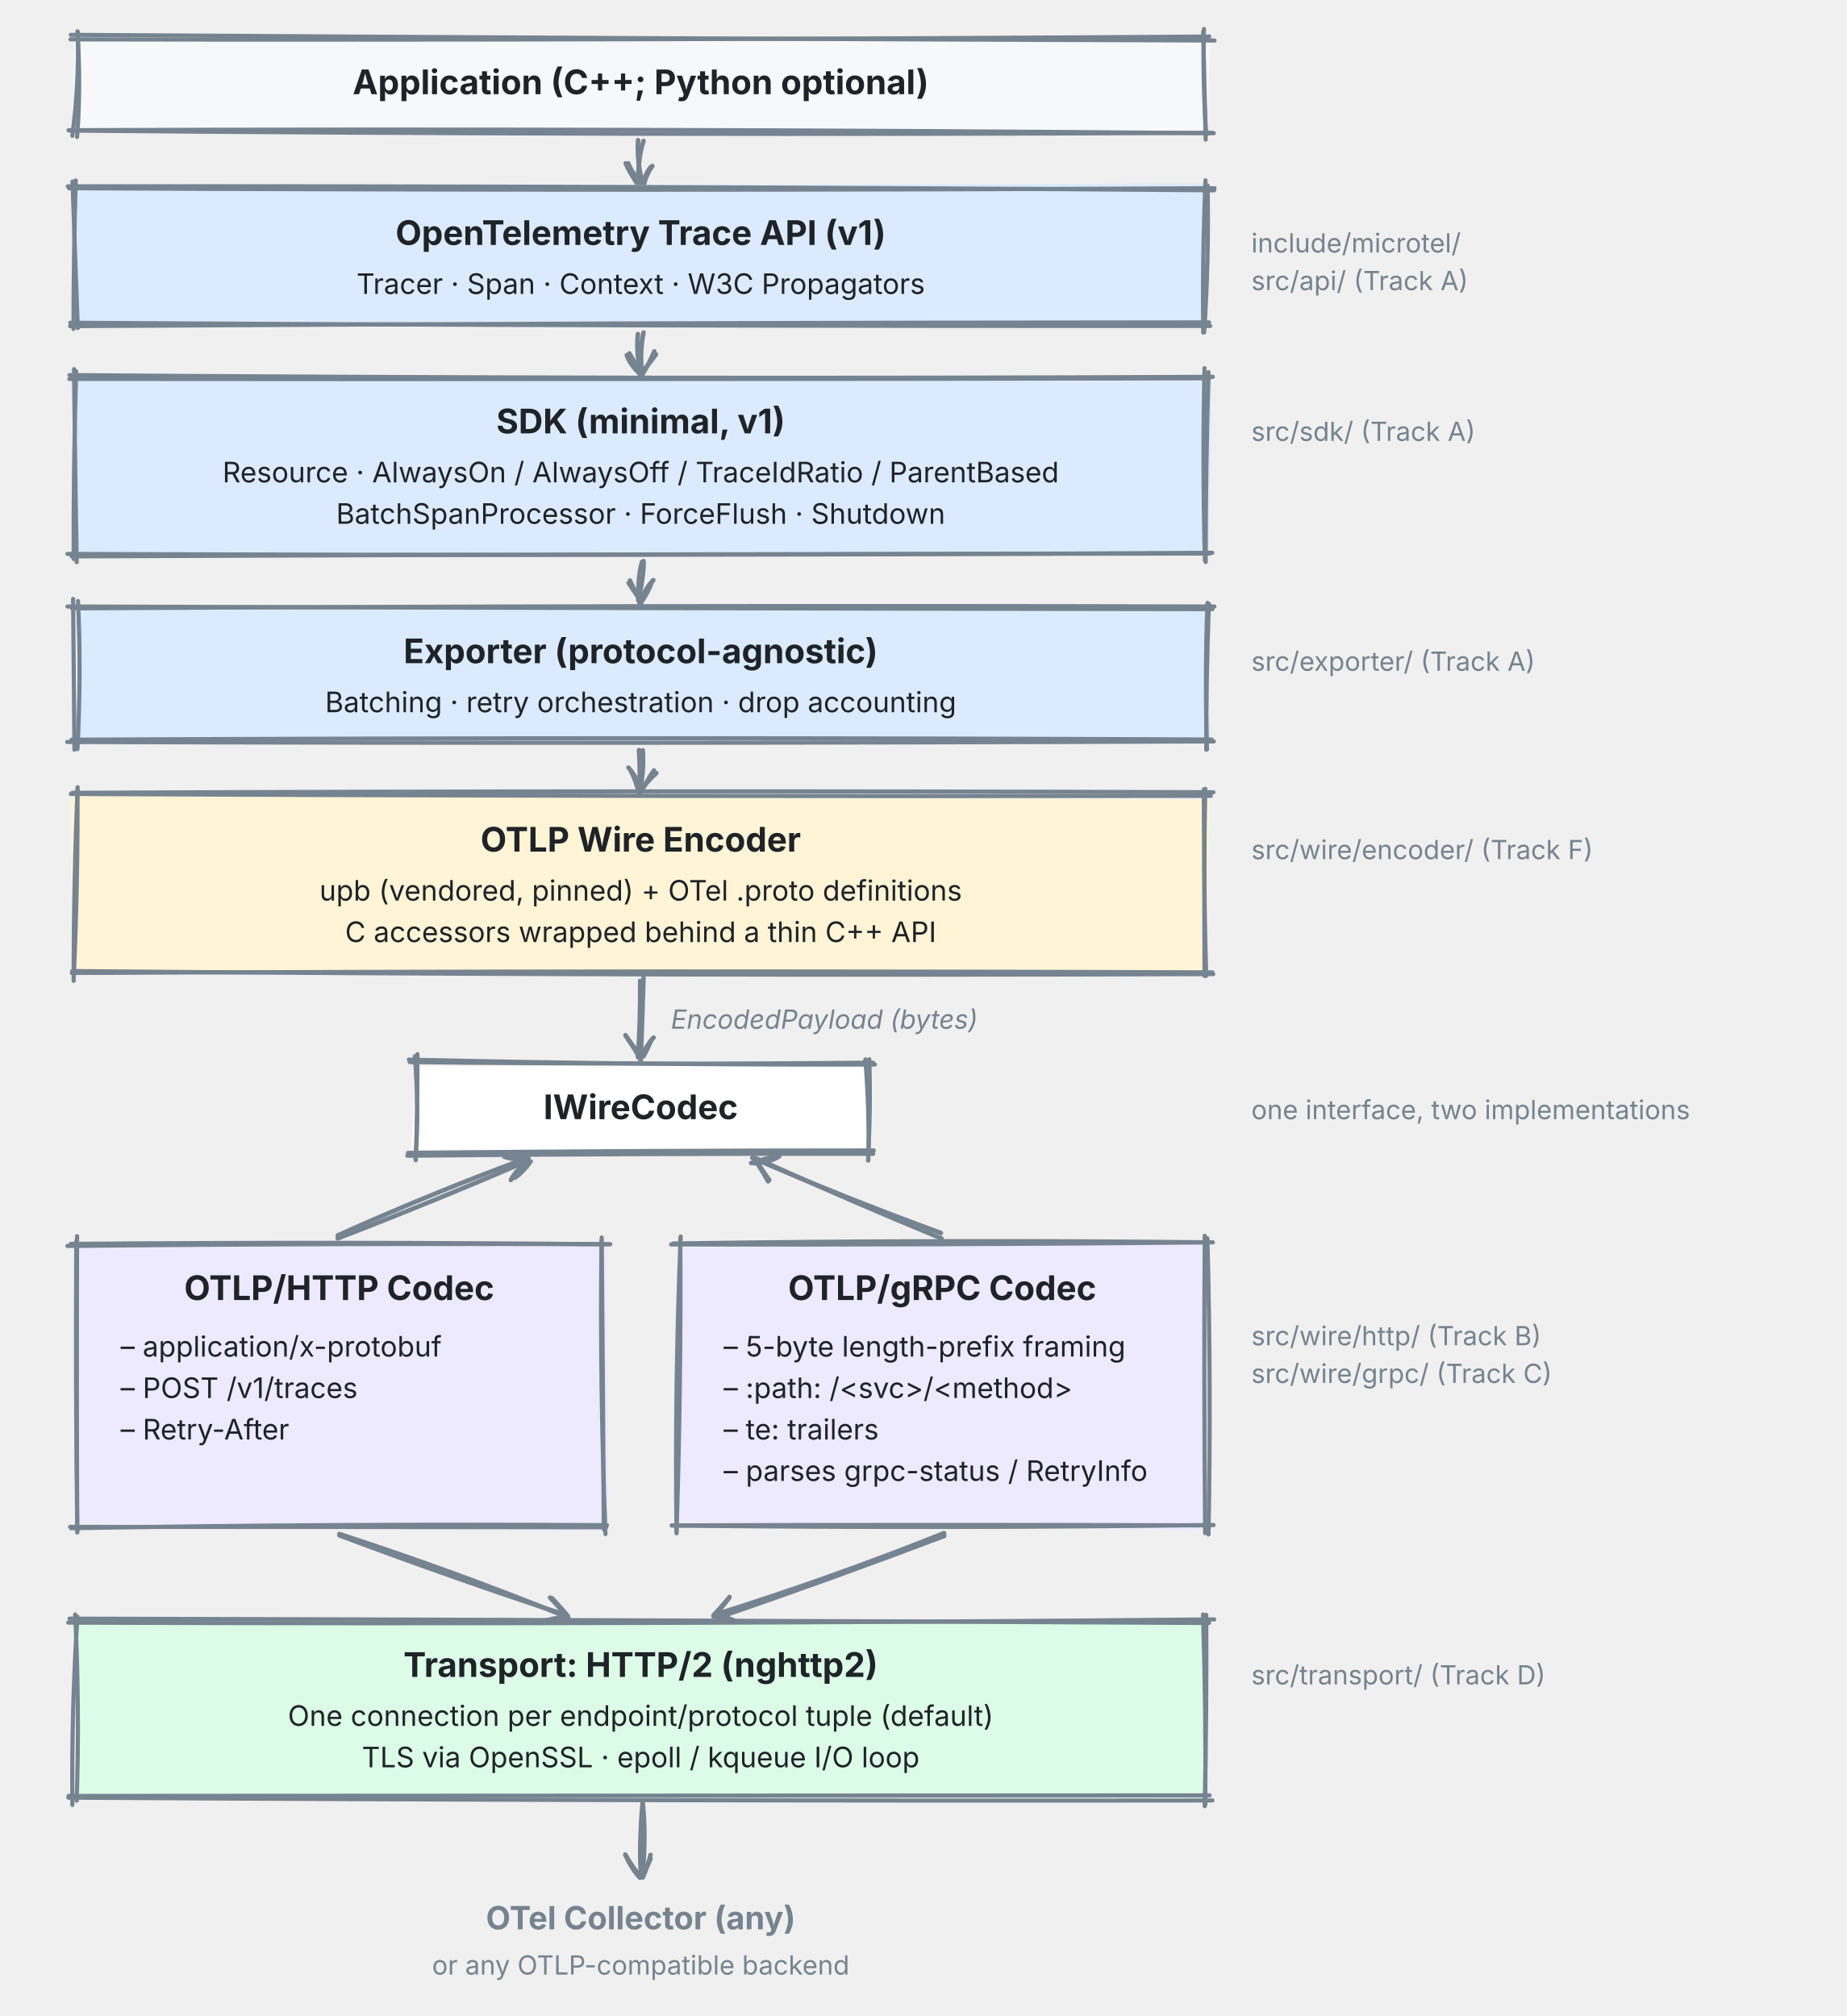
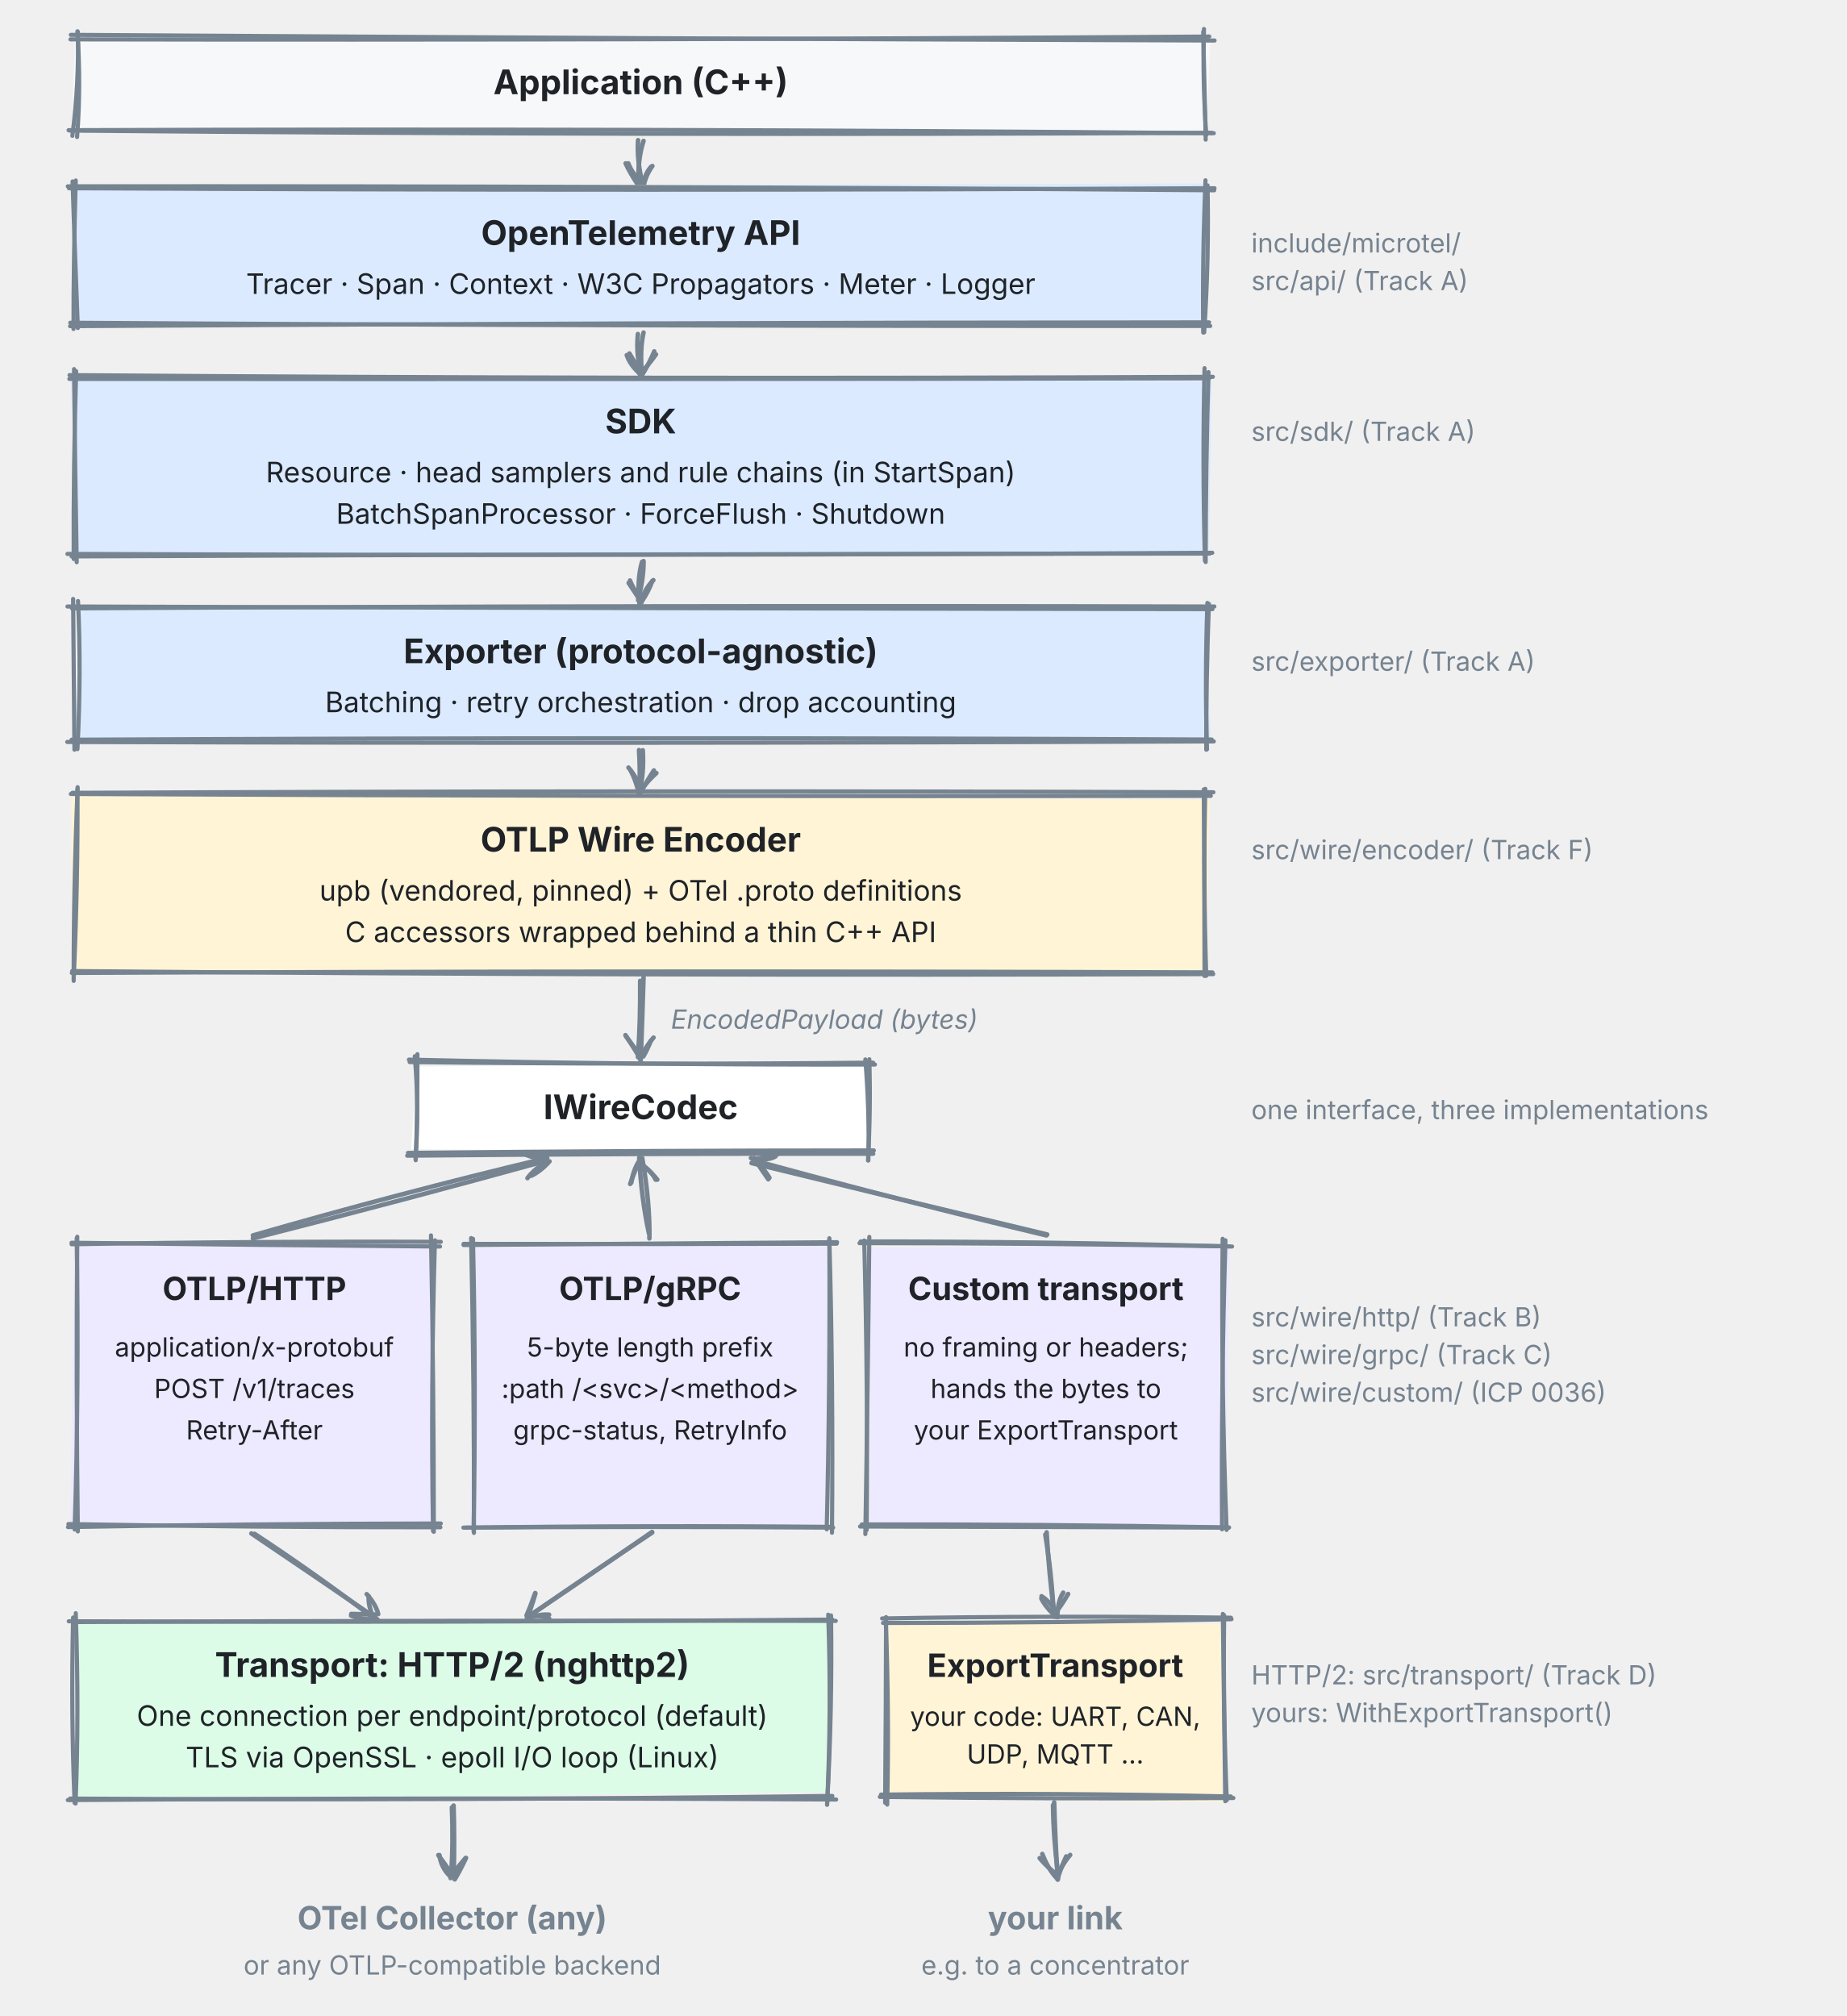
- <svg xmlns="http://www.w3.org/2000/svg" viewBox="0 0 980 1070" width="980" height="1070" role="img" aria-label="microtel layered structure">
+ <svg xmlns="http://www.w3.org/2000/svg" viewBox="0 0 980 1070" width="980" height="1070" role="img" aria-label="microtel layered structure: Application, API, SDK, Exporter and OTLP wire encoder, then one IWireCodec with three implementations: OTLP/HTTP and OTLP/gRPC over the nghttp2 HTTP/2 transport to a collector, and a custom codec that hands the bytes to an application ExportTransport">
  <g font-family="'Avenir Next','Segoe UI Variable','Segoe UI',Inter,'Helvetica Neue',Helvetica,Arial,sans-serif">
    <polygon points="39.7,20.4 642.5,19.8 640.0,70.5 38.1,70.1" fill="#f6f8fa" />
    <path d="M37.4 20.9 Q337.8 21.5 641.7 19.4" fill="none" stroke="#768390" stroke-width="2.2" stroke-linecap="round" />
    <path d="M37.6 18.5 Q341.8 20.5 644.5 21.5" fill="none" stroke="#768390" stroke-width="2.2" stroke-linecap="round" />
    <path d="M638.9 15.4 Q638.1 42.4 640.1 71.6" fill="none" stroke="#768390" stroke-width="2.2" stroke-linecap="round" />
    <path d="M638.5 16.9 Q639.2 46.1 639.8 74.1" fill="none" stroke="#768390" stroke-width="2.2" stroke-linecap="round" />
    <path d="M643.0 70.5 Q342.1 72.1 36.9 69.3" fill="none" stroke="#768390" stroke-width="2.2" stroke-linecap="round" />
    <path d="M644.1 70.7 Q339.3 68.0 36.4 69.1" fill="none" stroke="#768390" stroke-width="2.2" stroke-linecap="round" />
    <path d="M40.9 72.7 Q43.0 46.2 41.1 16.6" fill="none" stroke="#768390" stroke-width="2.2" stroke-linecap="round" />
    <path d="M38.4 72.1 Q42.0 44.0 41.3 16.9" fill="none" stroke="#768390" stroke-width="2.2" stroke-linecap="round" />
-     <text x="340.0" y="50" fill="#1f2328" font-size="18" font-weight="bold" font-style="normal" text-anchor="middle">Application (C++; Python optional)</text>
+     <text x="340.0" y="50" fill="#1f2328" font-size="18" font-weight="bold" font-style="normal" text-anchor="middle">Application (C++)</text>
    <path d="M338.6 74.4 Q337.9 85.1 340.9 97.3" fill="none" stroke="#768390" stroke-width="2.4" stroke-linecap="round" />
    <path d="M341.5 74.8 Q338.4 84.1 338.8 97.2" fill="none" stroke="#768390" stroke-width="2.4" stroke-linecap="round" />
    <path d="M341.0 97.0 Q335.8 92.9 333.4 86.7" fill="none" stroke="#768390" stroke-width="2.4" stroke-linecap="round" />
    <path d="M338.8 98.5 Q334.1 91.5 332.0 86.7" fill="none" stroke="#768390" stroke-width="2.4" stroke-linecap="round" />
    <path d="M341.5 99.0 Q342.6 93.1 346.2 88.1" fill="none" stroke="#768390" stroke-width="2.4" stroke-linecap="round" />
    <path d="M341.1 98.5 Q342.1 92.4 345.5 88.5" fill="none" stroke="#768390" stroke-width="2.4" stroke-linecap="round" />
    <polygon points="41.6,99.0 638.8,97.4 637.5,172.5 38.5,172.6" fill="#dbeafe" />
    <path d="M36.6 99.9 Q340.9 101.5 644.5 99.9" fill="none" stroke="#768390" stroke-width="2.2" stroke-linecap="round" />
    <path d="M36.0 98.9 Q339.0 98.6 644.3 101.0" fill="none" stroke="#768390" stroke-width="2.2" stroke-linecap="round" />
    <path d="M640.8 98.4 Q641.6 137.9 639.0 176.4" fill="none" stroke="#768390" stroke-width="2.2" stroke-linecap="round" />
    <path d="M639.7 95.7 Q638.0 137.0 638.5 176.5" fill="none" stroke="#768390" stroke-width="2.2" stroke-linecap="round" />
    <path d="M642.2 173.0 Q338.3 173.2 37.3 171.3" fill="none" stroke="#768390" stroke-width="2.2" stroke-linecap="round" />
    <path d="M641.6 171.1 Q339.9 171.2 37.2 173.1" fill="none" stroke="#768390" stroke-width="2.2" stroke-linecap="round" />
    <path d="M41.3 174.1 Q39.7 133.2 38.5 96.3" fill="none" stroke="#768390" stroke-width="2.2" stroke-linecap="round" />
    <path d="M39.0 174.6 Q39.0 136.9 40.2 95.8" fill="none" stroke="#768390" stroke-width="2.2" stroke-linecap="round" />
-     <text x="340.0" y="130" fill="#1f2328" font-size="18" font-weight="bold" font-style="normal" text-anchor="middle">OpenTelemetry Trace API (v1)</text>
-     <text x="340.0" y="156" fill="#1f2328" font-size="15" font-weight="normal" font-style="normal" text-anchor="middle">Tracer · Span · Context · W3C Propagators</text>
+     <text x="340.0" y="130" fill="#1f2328" font-size="18" font-weight="bold" font-style="normal" text-anchor="middle">OpenTelemetry API</text>
+     <text x="340.0" y="156" fill="#1f2328" font-size="15" font-weight="normal" font-style="normal" text-anchor="middle">Tracer · Span · Context · W3C Propagators · Meter · Logger</text>
    <text x="664" y="134" fill="#768390" font-size="14" font-weight="normal" font-style="normal" text-anchor="start">include/microtel/</text>
    <text x="664" y="154" fill="#768390" font-size="14" font-weight="normal" font-style="normal" text-anchor="start">src/api/  (Track A)</text>
    <path d="M341.5 176.5 Q339.5 185.3 340.6 198.3" fill="none" stroke="#768390" stroke-width="2.4" stroke-linecap="round" />
    <path d="M338.5 177.3 Q337.4 189.0 340.6 199.5" fill="none" stroke="#768390" stroke-width="2.4" stroke-linecap="round" />
    <path d="M339.9 198.7 Q334.4 193.8 332.6 188.5" fill="none" stroke="#768390" stroke-width="2.4" stroke-linecap="round" />
    <path d="M340.8 199.3 Q338.7 195.3 334.0 187.6" fill="none" stroke="#768390" stroke-width="2.4" stroke-linecap="round" />
    <path d="M339.5 198.6 Q343.4 194.6 348.1 188.1" fill="none" stroke="#768390" stroke-width="2.4" stroke-linecap="round" />
    <path d="M341.2 198.2 Q344.5 192.9 347.2 186.5" fill="none" stroke="#768390" stroke-width="2.4" stroke-linecap="round" />
    <polygon points="37.5,200.8 643.0,202.3 641.4,293.3 41.4,294.5" fill="#dbeafe" />
    <path d="M36.8 201.1 Q337.2 201.4 641.7 200.8" fill="none" stroke="#768390" stroke-width="2.2" stroke-linecap="round" />
    <path d="M36.9 199.1 Q340.8 201.4 643.6 200.0" fill="none" stroke="#768390" stroke-width="2.2" stroke-linecap="round" />
    <path d="M639.2 195.4 Q638.0 245.0 639.4 297.6" fill="none" stroke="#768390" stroke-width="2.2" stroke-linecap="round" />
    <path d="M641.3 197.5 Q639.8 248.6 639.8 298.3" fill="none" stroke="#768390" stroke-width="2.2" stroke-linecap="round" />
    <path d="M642.0 293.8 Q341.7 294.0 38.0 295.3" fill="none" stroke="#768390" stroke-width="2.2" stroke-linecap="round" />
    <path d="M643.3 293.4 Q341.0 295.2 35.8 294.0" fill="none" stroke="#768390" stroke-width="2.2" stroke-linecap="round" />
    <path d="M40.7 298.4 Q39.8 246.2 39.3 195.9" fill="none" stroke="#768390" stroke-width="2.2" stroke-linecap="round" />
    <path d="M39.1 296.7 Q38.9 248.3 40.4 197.0" fill="none" stroke="#768390" stroke-width="2.2" stroke-linecap="round" />
-     <text x="340.0" y="230" fill="#1f2328" font-size="18" font-weight="bold" font-style="normal" text-anchor="middle">SDK (minimal, v1)</text>
-     <text x="340.0" y="256" fill="#1f2328" font-size="15" font-weight="normal" font-style="normal" text-anchor="middle">Resource · AlwaysOn / AlwaysOff / TraceIdRatio / ParentBased</text>
+     <text x="340.0" y="230" fill="#1f2328" font-size="18" font-weight="bold" font-style="normal" text-anchor="middle">SDK</text>
+     <text x="340.0" y="256" fill="#1f2328" font-size="15" font-weight="normal" font-style="normal" text-anchor="middle">Resource · head samplers and rule chains (in StartSpan)</text>
    <text x="340.0" y="278" fill="#1f2328" font-size="15" font-weight="normal" font-style="normal" text-anchor="middle">BatchSpanProcessor · ForceFlush · Shutdown</text>
    <text x="664" y="234" fill="#768390" font-size="14" font-weight="normal" font-style="normal" text-anchor="start">src/sdk/  (Track A)</text>
    <path d="M341.5 297.8 Q341.7 306.2 338.6 318.5" fill="none" stroke="#768390" stroke-width="2.4" stroke-linecap="round" />
    <path d="M340.7 298.2 Q337.9 308.0 339.4 320.9" fill="none" stroke="#768390" stroke-width="2.4" stroke-linecap="round" />
    <path d="M339.9 318.5 Q335.5 311.3 334.3 308.1" fill="none" stroke="#768390" stroke-width="2.4" stroke-linecap="round" />
    <path d="M340.4 319.8 Q338.4 316.6 333.6 309.4" fill="none" stroke="#768390" stroke-width="2.4" stroke-linecap="round" />
    <path d="M340.6 319.0 Q341.5 313.3 346.7 307.9" fill="none" stroke="#768390" stroke-width="2.4" stroke-linecap="round" />
    <path d="M340.7 319.0 Q344.2 313.8 346.1 308.4" fill="none" stroke="#768390" stroke-width="2.4" stroke-linecap="round" />
    <polygon points="40.7,323.5 639.4,323.8 642.4,391.5 42.6,395.3" fill="#dbeafe" />
    <path d="M35.8 321.9 Q339.1 322.9 643.4 323.3" fill="none" stroke="#768390" stroke-width="2.2" stroke-linecap="round" />
    <path d="M38.2 322.9 Q342.0 321.1 644.4 321.9" fill="none" stroke="#768390" stroke-width="2.2" stroke-linecap="round" />
    <path d="M640.7 320.0 Q639.3 360.6 640.5 397.7" fill="none" stroke="#768390" stroke-width="2.2" stroke-linecap="round" />
    <path d="M641.5 320.5 Q640.0 361.0 640.1 397.9" fill="none" stroke="#768390" stroke-width="2.2" stroke-linecap="round" />
    <path d="M644.1 393.5 Q340.1 394.8 35.7 393.8" fill="none" stroke="#768390" stroke-width="2.2" stroke-linecap="round" />
    <path d="M643.0 392.5 Q341.8 391.1 38.0 392.6" fill="none" stroke="#768390" stroke-width="2.2" stroke-linecap="round" />
    <path d="M39.5 397.9 Q39.2 358.9 38.8 317.9" fill="none" stroke="#768390" stroke-width="2.2" stroke-linecap="round" />
    <path d="M41.1 397.6 Q43.2 356.5 41.4 319.0" fill="none" stroke="#768390" stroke-width="2.2" stroke-linecap="round" />
    <text x="340.0" y="352" fill="#1f2328" font-size="18" font-weight="bold" font-style="normal" text-anchor="middle">Exporter (protocol-agnostic)</text>
    <text x="340.0" y="378" fill="#1f2328" font-size="15" font-weight="normal" font-style="normal" text-anchor="middle">Batching · retry orchestration · drop accounting</text>
    <text x="664" y="356" fill="#768390" font-size="14" font-weight="normal" font-style="normal" text-anchor="start">src/exporter/  (Track A)</text>
    <path d="M339.1 398.1 Q339.8 409.5 339.3 420.7" fill="none" stroke="#768390" stroke-width="2.4" stroke-linecap="round" />
    <path d="M341.1 398.2 Q341.8 410.7 339.4 419.6" fill="none" stroke="#768390" stroke-width="2.4" stroke-linecap="round" />
    <path d="M339.1 421.1 Q337.2 413.7 334.7 409.0" fill="none" stroke="#768390" stroke-width="2.4" stroke-linecap="round" />
    <path d="M340.1 420.0 Q338.9 413.8 333.5 407.4" fill="none" stroke="#768390" stroke-width="2.4" stroke-linecap="round" />
    <path d="M339.7 421.0 Q344.2 413.0 347.0 408.9" fill="none" stroke="#768390" stroke-width="2.4" stroke-linecap="round" />
    <path d="M340.1 419.7 Q343.2 414.9 348.3 410.3" fill="none" stroke="#768390" stroke-width="2.4" stroke-linecap="round" />
    <polygon points="37.8,421.6 641.9,424.4 639.9,514.9 38.1,516.7" fill="#fff4d6" />
    <path d="M38.4 420.8 Q339.8 419.4 643.9 420.5" fill="none" stroke="#768390" stroke-width="2.2" stroke-linecap="round" />
    <path d="M37.6 421.4 Q338.3 422.9 642.5 422.4" fill="none" stroke="#768390" stroke-width="2.2" stroke-linecap="round" />
    <path d="M638.8 419.0 Q639.1 468.3 639.2 518.0" fill="none" stroke="#768390" stroke-width="2.2" stroke-linecap="round" />
    <path d="M639.6 418.7 Q638.5 468.9 640.1 517.9" fill="none" stroke="#768390" stroke-width="2.2" stroke-linecap="round" />
    <path d="M643.4 516.1 Q342.4 515.0 38.1 516.4" fill="none" stroke="#768390" stroke-width="2.2" stroke-linecap="round" />
    <path d="M643.8 517.0 Q340.2 518.1 38.3 515.4" fill="none" stroke="#768390" stroke-width="2.2" stroke-linecap="round" />
    <path d="M39.1 520.6 Q39.0 470.2 41.2 417.8" fill="none" stroke="#768390" stroke-width="2.2" stroke-linecap="round" />
    <path d="M39.2 517.7 Q41.4 466.6 41.1 418.7" fill="none" stroke="#768390" stroke-width="2.2" stroke-linecap="round" />
    <text x="340.0" y="452" fill="#1f2328" font-size="18" font-weight="bold" font-style="normal" text-anchor="middle">OTLP Wire Encoder</text>
    <text x="340.0" y="478" fill="#1f2328" font-size="15" font-weight="normal" font-style="normal" text-anchor="middle">upb (vendored, pinned) + OTel .proto definitions</text>
    <text x="340.0" y="500" fill="#1f2328" font-size="15" font-weight="normal" font-style="normal" text-anchor="middle">C accessors wrapped behind a thin C++ API</text>
    <text x="664" y="456" fill="#768390" font-size="14" font-weight="normal" font-style="normal" text-anchor="start">src/wire/encoder/  (Track F)</text>
    <path d="M339.7 520.6 Q339.9 542.6 338.5 561.0" fill="none" stroke="#768390" stroke-width="2.4" stroke-linecap="round" />
    <path d="M341.5 518.8 Q340.8 541.6 340.0 562.8" fill="none" stroke="#768390" stroke-width="2.4" stroke-linecap="round" />
    <path d="M339.0 560.6 Q335.7 555.1 331.9 549.4" fill="none" stroke="#768390" stroke-width="2.4" stroke-linecap="round" />
    <path d="M340.2 560.9 Q337.7 557.6 332.2 550.0" fill="none" stroke="#768390" stroke-width="2.4" stroke-linecap="round" />
    <path d="M341.4 560.7 Q343.2 557.7 345.4 552.4" fill="none" stroke="#768390" stroke-width="2.4" stroke-linecap="round" />
    <path d="M339.4 561.9 Q343.6 554.2 346.8 550.7" fill="none" stroke="#768390" stroke-width="2.4" stroke-linecap="round" />
    <text x="356" y="546" fill="#768390" font-size="14" font-weight="normal" font-style="italic" text-anchor="start">EncodedPayload (bytes)</text>
    <polygon points="221.2,566.1 458.1,563.7 461.4,611.4 218.2,610.0" fill="#ffffff" />
    <path d="M217.0 562.4 Q341.5 565.3 464.3 565.0" fill="none" stroke="#768390" stroke-width="2.2" stroke-linecap="round" />
    <path d="M217.4 563.7 Q342.5 565.2 463.3 564.0" fill="none" stroke="#768390" stroke-width="2.2" stroke-linecap="round" />
    <path d="M459.2 562.3 Q461.4 588.7 460.8 615.9" fill="none" stroke="#768390" stroke-width="2.2" stroke-linecap="round" />
    <path d="M461.3 562.2 Q462.1 588.6 460.6 615.9" fill="none" stroke="#768390" stroke-width="2.2" stroke-linecap="round" />
    <path d="M463.7 610.6 Q337.9 610.6 216.5 611.9" fill="none" stroke="#768390" stroke-width="2.2" stroke-linecap="round" />
    <path d="M463.4 612.4 Q340.5 612.2 216.1 613.4" fill="none" stroke="#768390" stroke-width="2.2" stroke-linecap="round" />
    <path d="M220.5 615.2 Q222.5 588.6 220.1 560.6" fill="none" stroke="#768390" stroke-width="2.2" stroke-linecap="round" />
    <path d="M220.6 615.8 Q221.6 588.7 221.5 559.5" fill="none" stroke="#768390" stroke-width="2.2" stroke-linecap="round" />
    <text x="340" y="594" fill="#1f2328" font-size="18" font-weight="bold" font-style="normal" text-anchor="middle">IWireCodec</text>
-     <text x="664" y="594" fill="#768390" font-size="14" font-weight="normal" font-style="normal" text-anchor="start">one interface, two implementations</text>
-     <path d="M179.2 655.7 Q228.3 633.6 278.6 615.0" fill="none" stroke="#768390" stroke-width="2.4" stroke-linecap="round" />
-     <path d="M179.2 657.3 Q231.7 637.0 280.2 616.0" fill="none" stroke="#768390" stroke-width="2.4" stroke-linecap="round" />
-     <path d="M281.6 616.4 Q277.8 621.9 273.2 625.1" fill="none" stroke="#768390" stroke-width="2.4" stroke-linecap="round" />
-     <path d="M278.5 617.4 Q273.4 621.8 271.1 626.3" fill="none" stroke="#768390" stroke-width="2.4" stroke-linecap="round" />
-     <path d="M280.4 614.6 Q274.6 614.5 268.6 613.6" fill="none" stroke="#768390" stroke-width="2.4" stroke-linecap="round" />
-     <path d="M279.6 615.3 Q272.7 615.6 267.7 614.0" fill="none" stroke="#768390" stroke-width="2.4" stroke-linecap="round" />
-     <path d="M499.3 654.4 Q447.8 635.6 399.2 614.5" fill="none" stroke="#768390" stroke-width="2.4" stroke-linecap="round" />
-     <path d="M499.6 657.3 Q452.4 637.9 400.8 614.6" fill="none" stroke="#768390" stroke-width="2.4" stroke-linecap="round" />
-     <path d="M398.6 617.3 Q407.7 614.4 412.6 613.7" fill="none" stroke="#768390" stroke-width="2.4" stroke-linecap="round" />
-     <path d="M400.1 617.4 Q408.9 616.9 413.5 613.7" fill="none" stroke="#768390" stroke-width="2.4" stroke-linecap="round" />
-     <path d="M400.3 614.8 Q402.9 618.6 408.2 626.3" fill="none" stroke="#768390" stroke-width="2.4" stroke-linecap="round" />
-     <path d="M400.1 614.8 Q403.6 619.8 407.6 627.0" fill="none" stroke="#768390" stroke-width="2.4" stroke-linecap="round" />
-     <polygon points="40.5,659.5 321.7,660.2 323.0,812.7 41.4,808.4" fill="#ede9fe" />
-     <path d="M35.8 661.3 Q179.2 659.8 323.9 660.4" fill="none" stroke="#768390" stroke-width="2.2" stroke-linecap="round" />
-     <path d="M37.6 660.2 Q181.6 659.0 323.3 660.4" fill="none" stroke="#768390" stroke-width="2.2" stroke-linecap="round" />
-     <path d="M319.2 658.5 Q318.2 734.4 321.3 814.2" fill="none" stroke="#768390" stroke-width="2.2" stroke-linecap="round" />
-     <path d="M319.3 656.8 Q320.0 732.4 320.4 811.7" fill="none" stroke="#768390" stroke-width="2.2" stroke-linecap="round" />
-     <path d="M321.7 810.6 Q178.9 810.4 37.2 810.4" fill="none" stroke="#768390" stroke-width="2.2" stroke-linecap="round" />
-     <path d="M322.1 809.5 Q178.1 808.6 37.8 811.1" fill="none" stroke="#768390" stroke-width="2.2" stroke-linecap="round" />
-     <path d="M41.0 813.4 Q40.6 733.7 40.9 656.1" fill="none" stroke="#768390" stroke-width="2.2" stroke-linecap="round" />
-     <path d="M41.0 812.6 Q40.0 735.8 40.5 658.6" fill="none" stroke="#768390" stroke-width="2.2" stroke-linecap="round" />
-     <text x="180" y="690" fill="#1f2328" font-size="18" font-weight="bold" font-style="normal" text-anchor="middle">OTLP/HTTP Codec</text>
-     <text x="64" y="720" fill="#1f2328" font-size="15" font-weight="normal" font-style="normal" text-anchor="start">– application/x-protobuf</text>
-     <text x="64" y="742" fill="#1f2328" font-size="15" font-weight="normal" font-style="normal" text-anchor="start">– POST /v1/traces</text>
-     <text x="64" y="764" fill="#1f2328" font-size="15" font-weight="normal" font-style="normal" text-anchor="start">– Retry-After</text>
-     <polygon points="361.5,662.5 639.6,659.2 637.6,812.3 357.5,807.5" fill="#ede9fe" />
-     <path d="M357.2 660.0 Q501.6 657.8 643.6 659.4" fill="none" stroke="#768390" stroke-width="2.2" stroke-linecap="round" />
-     <path d="M356.1 660.5 Q499.9 660.8 641.7 659.4" fill="none" stroke="#768390" stroke-width="2.2" stroke-linecap="round" />
-     <path d="M639.3 655.9 Q638.8 733.1 639.5 813.7" fill="none" stroke="#768390" stroke-width="2.2" stroke-linecap="round" />
-     <path d="M640.7 657.2 Q642.8 735.5 641.3 814.4" fill="none" stroke="#768390" stroke-width="2.2" stroke-linecap="round" />
-     <path d="M644.0 809.4 Q502.1 811.3 356.4 809.7" fill="none" stroke="#768390" stroke-width="2.2" stroke-linecap="round" />
-     <path d="M642.2 809.6 Q498.9 809.1 356.6 809.6" fill="none" stroke="#768390" stroke-width="2.2" stroke-linecap="round" />
-     <path d="M359.0 813.2 Q361.5 735.4 361.0 657.1" fill="none" stroke="#768390" stroke-width="2.2" stroke-linecap="round" />
-     <path d="M359.0 813.8 Q358.0 735.1 361.2 656.3" fill="none" stroke="#768390" stroke-width="2.2" stroke-linecap="round" />
-     <text x="500" y="690" fill="#1f2328" font-size="18" font-weight="bold" font-style="normal" text-anchor="middle">OTLP/gRPC Codec</text>
-     <text x="384" y="720" fill="#1f2328" font-size="15" font-weight="normal" font-style="normal" text-anchor="start">– 5-byte length-prefix framing</text>
-     <text x="384" y="742" fill="#1f2328" font-size="15" font-weight="normal" font-style="normal" text-anchor="start">– :path: /&lt;svc&gt;/&lt;method&gt;</text>
-     <text x="384" y="764" fill="#1f2328" font-size="15" font-weight="normal" font-style="normal" text-anchor="start">– te: trailers</text>
-     <text x="384" y="786" fill="#1f2328" font-size="15" font-weight="normal" font-style="normal" text-anchor="start">– parses grpc-status / RetryInfo</text>
-     <text x="664" y="714" fill="#768390" font-size="14" font-weight="normal" font-style="normal" text-anchor="start">src/wire/http/  (Track B)</text>
-     <text x="664" y="734" fill="#768390" font-size="14" font-weight="normal" font-style="normal" text-anchor="start">src/wire/grpc/  (Track C)</text>
-     <path d="M180.1 814.2 Q242.2 834.4 301.5 858.5" fill="none" stroke="#768390" stroke-width="2.4" stroke-linecap="round" />
-     <path d="M180.1 814.9 Q240.5 837.5 298.7 856.7" fill="none" stroke="#768390" stroke-width="2.4" stroke-linecap="round" />
-     <path d="M298.7 858.4 Q293.0 858.8 286.1 861.4" fill="none" stroke="#768390" stroke-width="2.4" stroke-linecap="round" />
-     <path d="M299.1 858.8 Q292.8 859.4 287.3 861.4" fill="none" stroke="#768390" stroke-width="2.4" stroke-linecap="round" />
-     <path d="M301.5 858.6 Q297.7 854.2 291.9 847.9" fill="none" stroke="#768390" stroke-width="2.4" stroke-linecap="round" />
-     <path d="M301.3 857.7 Q298.7 854.4 293.0 848.3" fill="none" stroke="#768390" stroke-width="2.4" stroke-linecap="round" />
-     <path d="M501.1 815.2 Q441.4 837.8 381.5 858.4" fill="none" stroke="#768390" stroke-width="2.4" stroke-linecap="round" />
-     <path d="M501.0 813.7 Q441.4 837.5 379.7 856.9" fill="none" stroke="#768390" stroke-width="2.4" stroke-linecap="round" />
-     <path d="M379.6 856.9 Q382.4 854.3 387.1 847.6" fill="none" stroke="#768390" stroke-width="2.4" stroke-linecap="round" />
-     <path d="M378.6 857.4 Q383.9 851.4 386.8 848.3" fill="none" stroke="#768390" stroke-width="2.4" stroke-linecap="round" />
-     <path d="M378.6 857.9 Q383.8 858.1 393.0 861.9" fill="none" stroke="#768390" stroke-width="2.4" stroke-linecap="round" />
-     <path d="M379.0 857.1 Q385.9 858.0 391.9 861.3" fill="none" stroke="#768390" stroke-width="2.4" stroke-linecap="round" />
-     <polygon points="38.1,858.7 638.0,861.5 638.9,954.3 41.9,953.9" fill="#dcfce7" />
-     <path d="M36.2 861.2 Q340.5 862.4 644.3 859.5" fill="none" stroke="#768390" stroke-width="2.2" stroke-linecap="round" />
-     <path d="M36.9 859.1 Q340.6 859.8 641.6 861.4" fill="none" stroke="#768390" stroke-width="2.2" stroke-linecap="round" />
-     <path d="M640.1 857.1 Q640.4 906.7 639.3 958.6" fill="none" stroke="#768390" stroke-width="2.2" stroke-linecap="round" />
-     <path d="M638.4 856.9 Q640.0 907.9 639.6 957.9" fill="none" stroke="#768390" stroke-width="2.2" stroke-linecap="round" />
-     <path d="M641.9 952.9 Q340.8 953.1 36.4 953.2" fill="none" stroke="#768390" stroke-width="2.2" stroke-linecap="round" />
-     <path d="M643.4 955.6 Q338.3 956.0 36.3 954.1" fill="none" stroke="#768390" stroke-width="2.2" stroke-linecap="round" />
-     <path d="M38.4 958.0 Q37.9 907.0 41.1 858.0" fill="none" stroke="#768390" stroke-width="2.2" stroke-linecap="round" />
-     <path d="M40.7 955.7 Q42.3 906.7 39.9 856.9" fill="none" stroke="#768390" stroke-width="2.2" stroke-linecap="round" />
-     <text x="340.0" y="890" fill="#1f2328" font-size="18" font-weight="bold" font-style="normal" text-anchor="middle">Transport: HTTP/2 (nghttp2)</text>
-     <text x="340.0" y="916" fill="#1f2328" font-size="15" font-weight="normal" font-style="normal" text-anchor="middle">One connection per endpoint/protocol tuple (default)</text>
-     <text x="340.0" y="938" fill="#1f2328" font-size="15" font-weight="normal" font-style="normal" text-anchor="middle">TLS via OpenSSL · epoll / kqueue I/O loop</text>
-     <text x="664" y="894" fill="#768390" font-size="14" font-weight="normal" font-style="normal" text-anchor="start">src/transport/  (Track D)</text>
-     <path d="M341.1 957.4 Q342.9 974.8 340.9 995.7" fill="none" stroke="#768390" stroke-width="2.4" stroke-linecap="round" />
-     <path d="M341.0 957.1 Q339.1 978.0 340.1 996.1" fill="none" stroke="#768390" stroke-width="2.4" stroke-linecap="round" />
-     <path d="M339.4 995.4 Q335.5 990.8 331.8 984.3" fill="none" stroke="#768390" stroke-width="2.4" stroke-linecap="round" />
-     <path d="M339.6 996.6 Q335.6 992.6 331.9 984.6" fill="none" stroke="#768390" stroke-width="2.4" stroke-linecap="round" />
-     <path d="M341.1 996.5 Q344.1 989.4 345.2 984.5" fill="none" stroke="#768390" stroke-width="2.4" stroke-linecap="round" />
-     <path d="M340.2 995.9 Q344.0 989.9 345.2 986.5" fill="none" stroke="#768390" stroke-width="2.4" stroke-linecap="round" />
-     <text x="340" y="1024" fill="#768390" font-size="17" font-weight="bold" font-style="normal" text-anchor="middle">OTel Collector (any)</text>
-     <text x="340" y="1048" fill="#768390" font-size="14" font-weight="normal" font-style="normal" text-anchor="middle">or any OTLP-compatible backend</text>
+     <text x="664" y="594" fill="#768390" font-size="14" font-weight="normal" font-style="normal" text-anchor="start">one interface, three implementations</text>
+     <path d="M134.2 655.7 Q210.8 633.6 288.6 615.0" fill="none" stroke="#768390" stroke-width="2.4" stroke-linecap="round" />
+     <path d="M134.2 657.3 Q214.2 637.0 290.2 616.0" fill="none" stroke="#768390" stroke-width="2.4" stroke-linecap="round" />
+     <path d="M291.6 616.4 Q287.2 621.4 282.0 624.0" fill="none" stroke="#768390" stroke-width="2.4" stroke-linecap="round" />
+     <path d="M288.5 617.4 Q282.8 621.3 279.9 625.3" fill="none" stroke="#768390" stroke-width="2.4" stroke-linecap="round" />
+     <path d="M290.4 614.6 Q284.8 613.7 279.0 611.9" fill="none" stroke="#768390" stroke-width="2.4" stroke-linecap="round" />
+     <path d="M289.6 615.3 Q282.9 614.8 278.1 612.4" fill="none" stroke="#768390" stroke-width="2.4" stroke-linecap="round" />
+     <path d="M344.3 654.4 Q340.3 635.6 339.2 614.5" fill="none" stroke="#768390" stroke-width="2.4" stroke-linecap="round" />
+     <path d="M344.6 657.3 Q344.9 637.9 340.8 614.6" fill="none" stroke="#768390" stroke-width="2.4" stroke-linecap="round" />
+     <path d="M338.6 617.3 Q345.3 620.6 347.9 626.1" fill="none" stroke="#768390" stroke-width="2.4" stroke-linecap="round" />
+     <path d="M340.1 617.4 Q346.6 623.1 348.8 626.1" fill="none" stroke="#768390" stroke-width="2.4" stroke-linecap="round" />
+     <path d="M340.3 614.8 Q336.4 619.3 335.0 627.7" fill="none" stroke="#768390" stroke-width="2.4" stroke-linecap="round" />
+     <path d="M340.1 614.8 Q337.1 620.5 334.4 628.4" fill="none" stroke="#768390" stroke-width="2.4" stroke-linecap="round" />
+     <path d="M555.3 655.7 Q480.3 637.9 400.9 616.1" fill="none" stroke="#768390" stroke-width="2.4" stroke-linecap="round" />
+     <path d="M555.7 655.2 Q478.5 636.8 398.8 617.3" fill="none" stroke="#768390" stroke-width="2.4" stroke-linecap="round" />
+     <path d="M399.5 615.3 Q406.7 614.4 413.0 612.4" fill="none" stroke="#768390" stroke-width="2.4" stroke-linecap="round" />
+     <path d="M400.8 615.0 Q408.0 616.0 411.6 613.7" fill="none" stroke="#768390" stroke-width="2.4" stroke-linecap="round" />
+     <path d="M398.5 614.6 Q404.0 618.1 408.3 625.1" fill="none" stroke="#768390" stroke-width="2.4" stroke-linecap="round" />
+     <path d="M400.1 614.6 Q404.1 620.8 407.7 625.9" fill="none" stroke="#768390" stroke-width="2.4" stroke-linecap="round" />
+     <polygon points="39.2,659.9 228.3,659.1 231.5,812.0 37.4,807.7" fill="#ede9fe" />
+     <path d="M38.0 660.4 Q135.6 658.7 233.9 659.1" fill="none" stroke="#768390" stroke-width="2.2" stroke-linecap="round" />
+     <path d="M38.0 659.6 Q135.0 660.8 233.5 661.6" fill="none" stroke="#768390" stroke-width="2.2" stroke-linecap="round" />
+     <path d="M230.8 658.3 Q228.5 737.1 229.8 812.6" fill="none" stroke="#768390" stroke-width="2.2" stroke-linecap="round" />
+     <path d="M228.7 655.7 Q230.2 733.4 230.2 813.0" fill="none" stroke="#768390" stroke-width="2.2" stroke-linecap="round" />
+     <path d="M233.9 808.6 Q133.1 808.7 36.1 810.5" fill="none" stroke="#768390" stroke-width="2.2" stroke-linecap="round" />
+     <path d="M233.7 810.6 Q134.4 810.7 36.3 808.9" fill="none" stroke="#768390" stroke-width="2.2" stroke-linecap="round" />
+     <path d="M39.6 811.8 Q42.0 736.4 40.7 657.2" fill="none" stroke="#768390" stroke-width="2.2" stroke-linecap="round" />
+     <path d="M41.3 812.8 Q40.3 734.1 41.0 656.4" fill="none" stroke="#768390" stroke-width="2.2" stroke-linecap="round" />
+     <text x="135" y="690" fill="#1f2328" font-size="17" font-weight="bold" font-style="normal" text-anchor="middle">OTLP/HTTP</text>
+     <text x="135" y="720" fill="#1f2328" font-size="14" font-weight="normal" font-style="normal" text-anchor="middle">application/x-protobuf</text>
+     <text x="135" y="742" fill="#1f2328" font-size="14" font-weight="normal" font-style="normal" text-anchor="middle">POST /v1/traces</text>
+     <text x="135" y="764" fill="#1f2328" font-size="14" font-weight="normal" font-style="normal" text-anchor="middle">Retry-After</text>
+     <polygon points="252.6,662.4 438.5,659.2 439.2,809.2 249.4,809.3" fill="#ede9fe" />
+     <path d="M246.0 660.2 Q346.5 660.4 444.0 660.1" fill="none" stroke="#768390" stroke-width="2.2" stroke-linecap="round" />
+     <path d="M246.0 660.8 Q343.0 660.1 444.2 659.3" fill="none" stroke="#768390" stroke-width="2.2" stroke-linecap="round" />
+     <path d="M440.1 657.2 Q442.2 733.4 441.5 813.5" fill="none" stroke="#768390" stroke-width="2.2" stroke-linecap="round" />
+     <path d="M440.1 657.9 Q440.5 736.5 438.7 811.7" fill="none" stroke="#768390" stroke-width="2.2" stroke-linecap="round" />
+     <path d="M441.7 810.4 Q344.4 809.5 245.9 810.8" fill="none" stroke="#768390" stroke-width="2.2" stroke-linecap="round" />
+     <path d="M442.1 810.8 Q344.1 810.1 247.1 810.8" fill="none" stroke="#768390" stroke-width="2.2" stroke-linecap="round" />
+     <path d="M251.5 813.6 Q251.7 736.3 250.0 657.1" fill="none" stroke="#768390" stroke-width="2.2" stroke-linecap="round" />
+     <path d="M251.3 812.7 Q252.7 736.5 251.0 657.5" fill="none" stroke="#768390" stroke-width="2.2" stroke-linecap="round" />
+     <text x="345" y="690" fill="#1f2328" font-size="17" font-weight="bold" font-style="normal" text-anchor="middle">OTLP/gRPC</text>
+     <text x="345" y="720" fill="#1f2328" font-size="14" font-weight="normal" font-style="normal" text-anchor="middle">5-byte length prefix</text>
+     <text x="345" y="742" fill="#1f2328" font-size="14" font-weight="normal" font-style="normal" text-anchor="middle">:path /&lt;svc&gt;/&lt;method&gt;</text>
+     <text x="345" y="764" fill="#1f2328" font-size="14" font-weight="normal" font-style="normal" text-anchor="middle">grpc-status, RetryInfo</text>
+     <polygon points="462.0,662.3 652.7,660.8 650.1,811.3 461.8,809.5" fill="#ede9fe" />
+     <path d="M456.7 658.9 Q554.7 658.8 653.8 661.6" fill="none" stroke="#768390" stroke-width="2.2" stroke-linecap="round" />
+     <path d="M456.1 659.8 Q552.3 659.8 652.3 661.5" fill="none" stroke="#768390" stroke-width="2.2" stroke-linecap="round" />
+     <path d="M648.8 657.5 Q647.9 734.5 650.9 812.0" fill="none" stroke="#768390" stroke-width="2.2" stroke-linecap="round" />
+     <path d="M650.3 658.3 Q648.0 733.8 648.5 811.7" fill="none" stroke="#768390" stroke-width="2.2" stroke-linecap="round" />
+     <path d="M652.2 810.7 Q553.3 808.9 457.3 809.1" fill="none" stroke="#768390" stroke-width="2.2" stroke-linecap="round" />
+     <path d="M652.0 810.8 Q555.6 810.4 456.4 810.2" fill="none" stroke="#768390" stroke-width="2.2" stroke-linecap="round" />
+     <path d="M459.2 814.2 Q460.5 737.4 461.3 656.5" fill="none" stroke="#768390" stroke-width="2.2" stroke-linecap="round" />
+     <path d="M459.9 812.1 Q460.6 734.8 458.6 658.4" fill="none" stroke="#768390" stroke-width="2.2" stroke-linecap="round" />
+     <text x="555" y="690" fill="#1f2328" font-size="17" font-weight="bold" font-style="normal" text-anchor="middle">Custom transport</text>
+     <text x="555" y="720" fill="#1f2328" font-size="14" font-weight="normal" font-style="normal" text-anchor="middle">no framing or headers;</text>
+     <text x="555" y="742" fill="#1f2328" font-size="14" font-weight="normal" font-style="normal" text-anchor="middle">hands the bytes to</text>
+     <text x="555" y="764" fill="#1f2328" font-size="14" font-weight="normal" font-style="normal" text-anchor="middle">your ExportTransport</text>
+     <text x="664" y="704" fill="#768390" font-size="14" font-weight="normal" font-style="normal" text-anchor="start">src/wire/http/  (Track B)</text>
+     <text x="664" y="724" fill="#768390" font-size="14" font-weight="normal" font-style="normal" text-anchor="start">src/wire/grpc/  (Track C)</text>
+     <text x="664" y="744" fill="#768390" font-size="14" font-weight="normal" font-style="normal" text-anchor="start">src/wire/custom/  (ICP 0036)</text>
+     <path d="M135.1 814.1 Q167.9 835.7 199.3 859.6" fill="none" stroke="#768390" stroke-width="2.4" stroke-linecap="round" />
+     <path d="M133.4 813.9 Q167.5 836.9 199.6 858.9" fill="none" stroke="#768390" stroke-width="2.4" stroke-linecap="round" />
+     <path d="M198.9 856.9 Q194.3 856.8 186.4 856.6" fill="none" stroke="#768390" stroke-width="2.4" stroke-linecap="round" />
+     <path d="M200.4 859.6 Q191.8 859.7 186.3 857.5" fill="none" stroke="#768390" stroke-width="2.4" stroke-linecap="round" />
+     <path d="M198.4 859.0 Q195.2 852.1 195.7 847.2" fill="none" stroke="#768390" stroke-width="2.4" stroke-linecap="round" />
+     <path d="M200.7 856.7 Q199.6 851.8 194.6 846.1" fill="none" stroke="#768390" stroke-width="2.4" stroke-linecap="round" />
+     <path d="M346.1 813.4 Q315.4 833.8 280.9 857.7" fill="none" stroke="#768390" stroke-width="2.4" stroke-linecap="round" />
+     <path d="M346.0 813.1 Q311.6 837.0 280.1 858.1" fill="none" stroke="#768390" stroke-width="2.4" stroke-linecap="round" />
+     <path d="M279.4 857.4 Q281.6 852.4 284.0 845.5" fill="none" stroke="#768390" stroke-width="2.4" stroke-linecap="round" />
+     <path d="M279.6 858.6 Q281.7 854.3 284.1 845.8" fill="none" stroke="#768390" stroke-width="2.4" stroke-linecap="round" />
+     <path d="M281.1 858.5 Q287.2 856.6 291.4 857.0" fill="none" stroke="#768390" stroke-width="2.4" stroke-linecap="round" />
+     <path d="M280.2 857.9 Q287.1 857.1 291.4 859.0" fill="none" stroke="#768390" stroke-width="2.4" stroke-linecap="round" />
+     <path d="M555.4 813.3 Q556.6 835.0 559.6 858.1" fill="none" stroke="#768390" stroke-width="2.4" stroke-linecap="round" />
+     <path d="M554.7 814.5 Q558.0 835.0 559.2 857.0" fill="none" stroke="#768390" stroke-width="2.4" stroke-linecap="round" />
+     <path d="M561.4 858.2 Q558.5 850.9 552.7 847.2" fill="none" stroke="#768390" stroke-width="2.4" stroke-linecap="round" />
+     <path d="M558.9 856.7 Q554.3 852.1 552.6 848.4" fill="none" stroke="#768390" stroke-width="2.4" stroke-linecap="round" />
+     <path d="M561.1 858.3 Q561.1 850.2 564.2 845.3" fill="none" stroke="#768390" stroke-width="2.4" stroke-linecap="round" />
+     <path d="M559.7 856.6 Q563.3 852.0 566.8 846.0" fill="none" stroke="#768390" stroke-width="2.4" stroke-linecap="round" />
+     <polygon points="41.6,861.9 439.3,859.0 439.5,951.1 39.4,955.2" fill="#dcfce7" />
+     <path d="M38.5 860.9 Q238.9 859.9 443.5 860.3" fill="none" stroke="#768390" stroke-width="2.2" stroke-linecap="round" />
+     <path d="M36.5 860.5 Q239.2 861.3 441.7 859.6" fill="none" stroke="#768390" stroke-width="2.2" stroke-linecap="round" />
+     <path d="M441.0 857.4 Q441.7 907.8 438.9 957.9" fill="none" stroke="#768390" stroke-width="2.2" stroke-linecap="round" />
+     <path d="M439.5 857.0 Q441.3 907.4 438.9 957.7" fill="none" stroke="#768390" stroke-width="2.2" stroke-linecap="round" />
+     <path d="M443.7 955.1 Q240.4 953.9 36.0 955.4" fill="none" stroke="#768390" stroke-width="2.2" stroke-linecap="round" />
+     <path d="M441.7 953.2 Q238.7 955.8 37.2 954.6" fill="none" stroke="#768390" stroke-width="2.2" stroke-linecap="round" />
+     <path d="M39.6 956.9 Q37.6 909.5 38.8 858.5" fill="none" stroke="#768390" stroke-width="2.2" stroke-linecap="round" />
+     <path d="M40.1 957.2 Q42.0 908.9 40.2 856.2" fill="none" stroke="#768390" stroke-width="2.2" stroke-linecap="round" />
+     <text x="240.0" y="890" fill="#1f2328" font-size="18" font-weight="bold" font-style="normal" text-anchor="middle">Transport: HTTP/2 (nghttp2)</text>
+     <text x="240.0" y="916" fill="#1f2328" font-size="15" font-weight="normal" font-style="normal" text-anchor="middle">One connection per endpoint/protocol (default)</text>
+     <text x="240.0" y="938" fill="#1f2328" font-size="15" font-weight="normal" font-style="normal" text-anchor="middle">TLS via OpenSSL · epoll I/O loop (Linux)</text>
+     <polygon points="471.9,860.6 647.7,861.9 648.7,956.4 468.4,954.4" fill="#fff4d6" />
+     <path d="M468.1 859.0 Q558.5 857.4 653.2 858.6" fill="none" stroke="#768390" stroke-width="2.2" stroke-linecap="round" />
+     <path d="M468.6 861.4 Q561.8 861.4 653.5 859.4" fill="none" stroke="#768390" stroke-width="2.2" stroke-linecap="round" />
+     <path d="M649.6 857.3 Q649.0 906.2 651.0 955.5" fill="none" stroke="#768390" stroke-width="2.2" stroke-linecap="round" />
+     <path d="M648.9 856.6 Q649.6 905.3 650.2 956.0" fill="none" stroke="#768390" stroke-width="2.2" stroke-linecap="round" />
+     <path d="M653.2 953.5 Q561.1 951.4 467.5 952.5" fill="none" stroke="#768390" stroke-width="2.2" stroke-linecap="round" />
+     <path d="M654.5 954.3 Q561.2 954.9 466.9 953.7" fill="none" stroke="#768390" stroke-width="2.2" stroke-linecap="round" />
+     <path d="M470.8 957.8 Q471.9 909.8 470.0 858.6" fill="none" stroke="#768390" stroke-width="2.2" stroke-linecap="round" />
+     <path d="M469.7 956.8 Q470.1 907.7 470.2 858.3" fill="none" stroke="#768390" stroke-width="2.2" stroke-linecap="round" />
+     <text x="560" y="890" fill="#1f2328" font-size="17" font-weight="bold" font-style="normal" text-anchor="middle">ExportTransport</text>
+     <text x="560" y="916" fill="#1f2328" font-size="14" font-weight="normal" font-style="normal" text-anchor="middle">your code: UART, CAN,</text>
+     <text x="560" y="936" fill="#1f2328" font-size="14" font-weight="normal" font-style="normal" text-anchor="middle">UDP, MQTT …</text>
+     <text x="664" y="894" fill="#768390" font-size="14" font-weight="normal" font-style="normal" text-anchor="start">HTTP/2: src/transport/  (Track D)</text>
+     <text x="664" y="914" fill="#768390" font-size="14" font-weight="normal" font-style="normal" text-anchor="start">yours: WithExportTransport()</text>
+     <path d="M239.8 959.3 Q240.6 978.7 239.4 994.6" fill="none" stroke="#768390" stroke-width="2.4" stroke-linecap="round" />
+     <path d="M240.7 958.3 Q241.2 975.0 240.8 995.4" fill="none" stroke="#768390" stroke-width="2.4" stroke-linecap="round" />
+     <path d="M238.8 995.8 Q234.0 991.1 233.2 984.6" fill="none" stroke="#768390" stroke-width="2.4" stroke-linecap="round" />
+     <path d="M240.1 995.2 Q235.2 988.0 232.6 984.6" fill="none" stroke="#768390" stroke-width="2.4" stroke-linecap="round" />
+     <path d="M241.3 997.5 Q244.0 993.1 247.3 986.1" fill="none" stroke="#768390" stroke-width="2.4" stroke-linecap="round" />
+     <path d="M239.1 996.8 Q241.3 992.8 247.0 986.2" fill="none" stroke="#768390" stroke-width="2.4" stroke-linecap="round" />
+     <text x="240" y="1024" fill="#768390" font-size="17" font-weight="bold" font-style="normal" text-anchor="middle">OTel Collector (any)</text>
+     <text x="240" y="1048" fill="#768390" font-size="14" font-weight="normal" font-style="normal" text-anchor="middle">or any OTLP-compatible backend</text>
+     <path d="M558.8 958.1 Q559.0 975.4 561.4 994.4" fill="none" stroke="#768390" stroke-width="2.4" stroke-linecap="round" />
+     <path d="M559.4 956.6 Q559.9 976.2 561.3 997.0" fill="none" stroke="#768390" stroke-width="2.4" stroke-linecap="round" />
+     <path d="M560.3 994.5 Q555.1 990.4 551.7 986.2" fill="none" stroke="#768390" stroke-width="2.4" stroke-linecap="round" />
+     <path d="M561.4 997.5 Q556.4 992.6 553.1 984.0" fill="none" stroke="#768390" stroke-width="2.4" stroke-linecap="round" />
+     <path d="M561.3 995.0 Q564.5 988.3 567.9 984.5" fill="none" stroke="#768390" stroke-width="2.4" stroke-linecap="round" />
+     <path d="M561.2 997.6 Q562.2 993.1 565.8 985.3" fill="none" stroke="#768390" stroke-width="2.4" stroke-linecap="round" />
+     <text x="560" y="1024" fill="#768390" font-size="17" font-weight="bold" font-style="normal" text-anchor="middle">your link</text>
+     <text x="560" y="1048" fill="#768390" font-size="14" font-weight="normal" font-style="normal" text-anchor="middle">e.g. to a concentrator</text>
  </g>
</svg>
